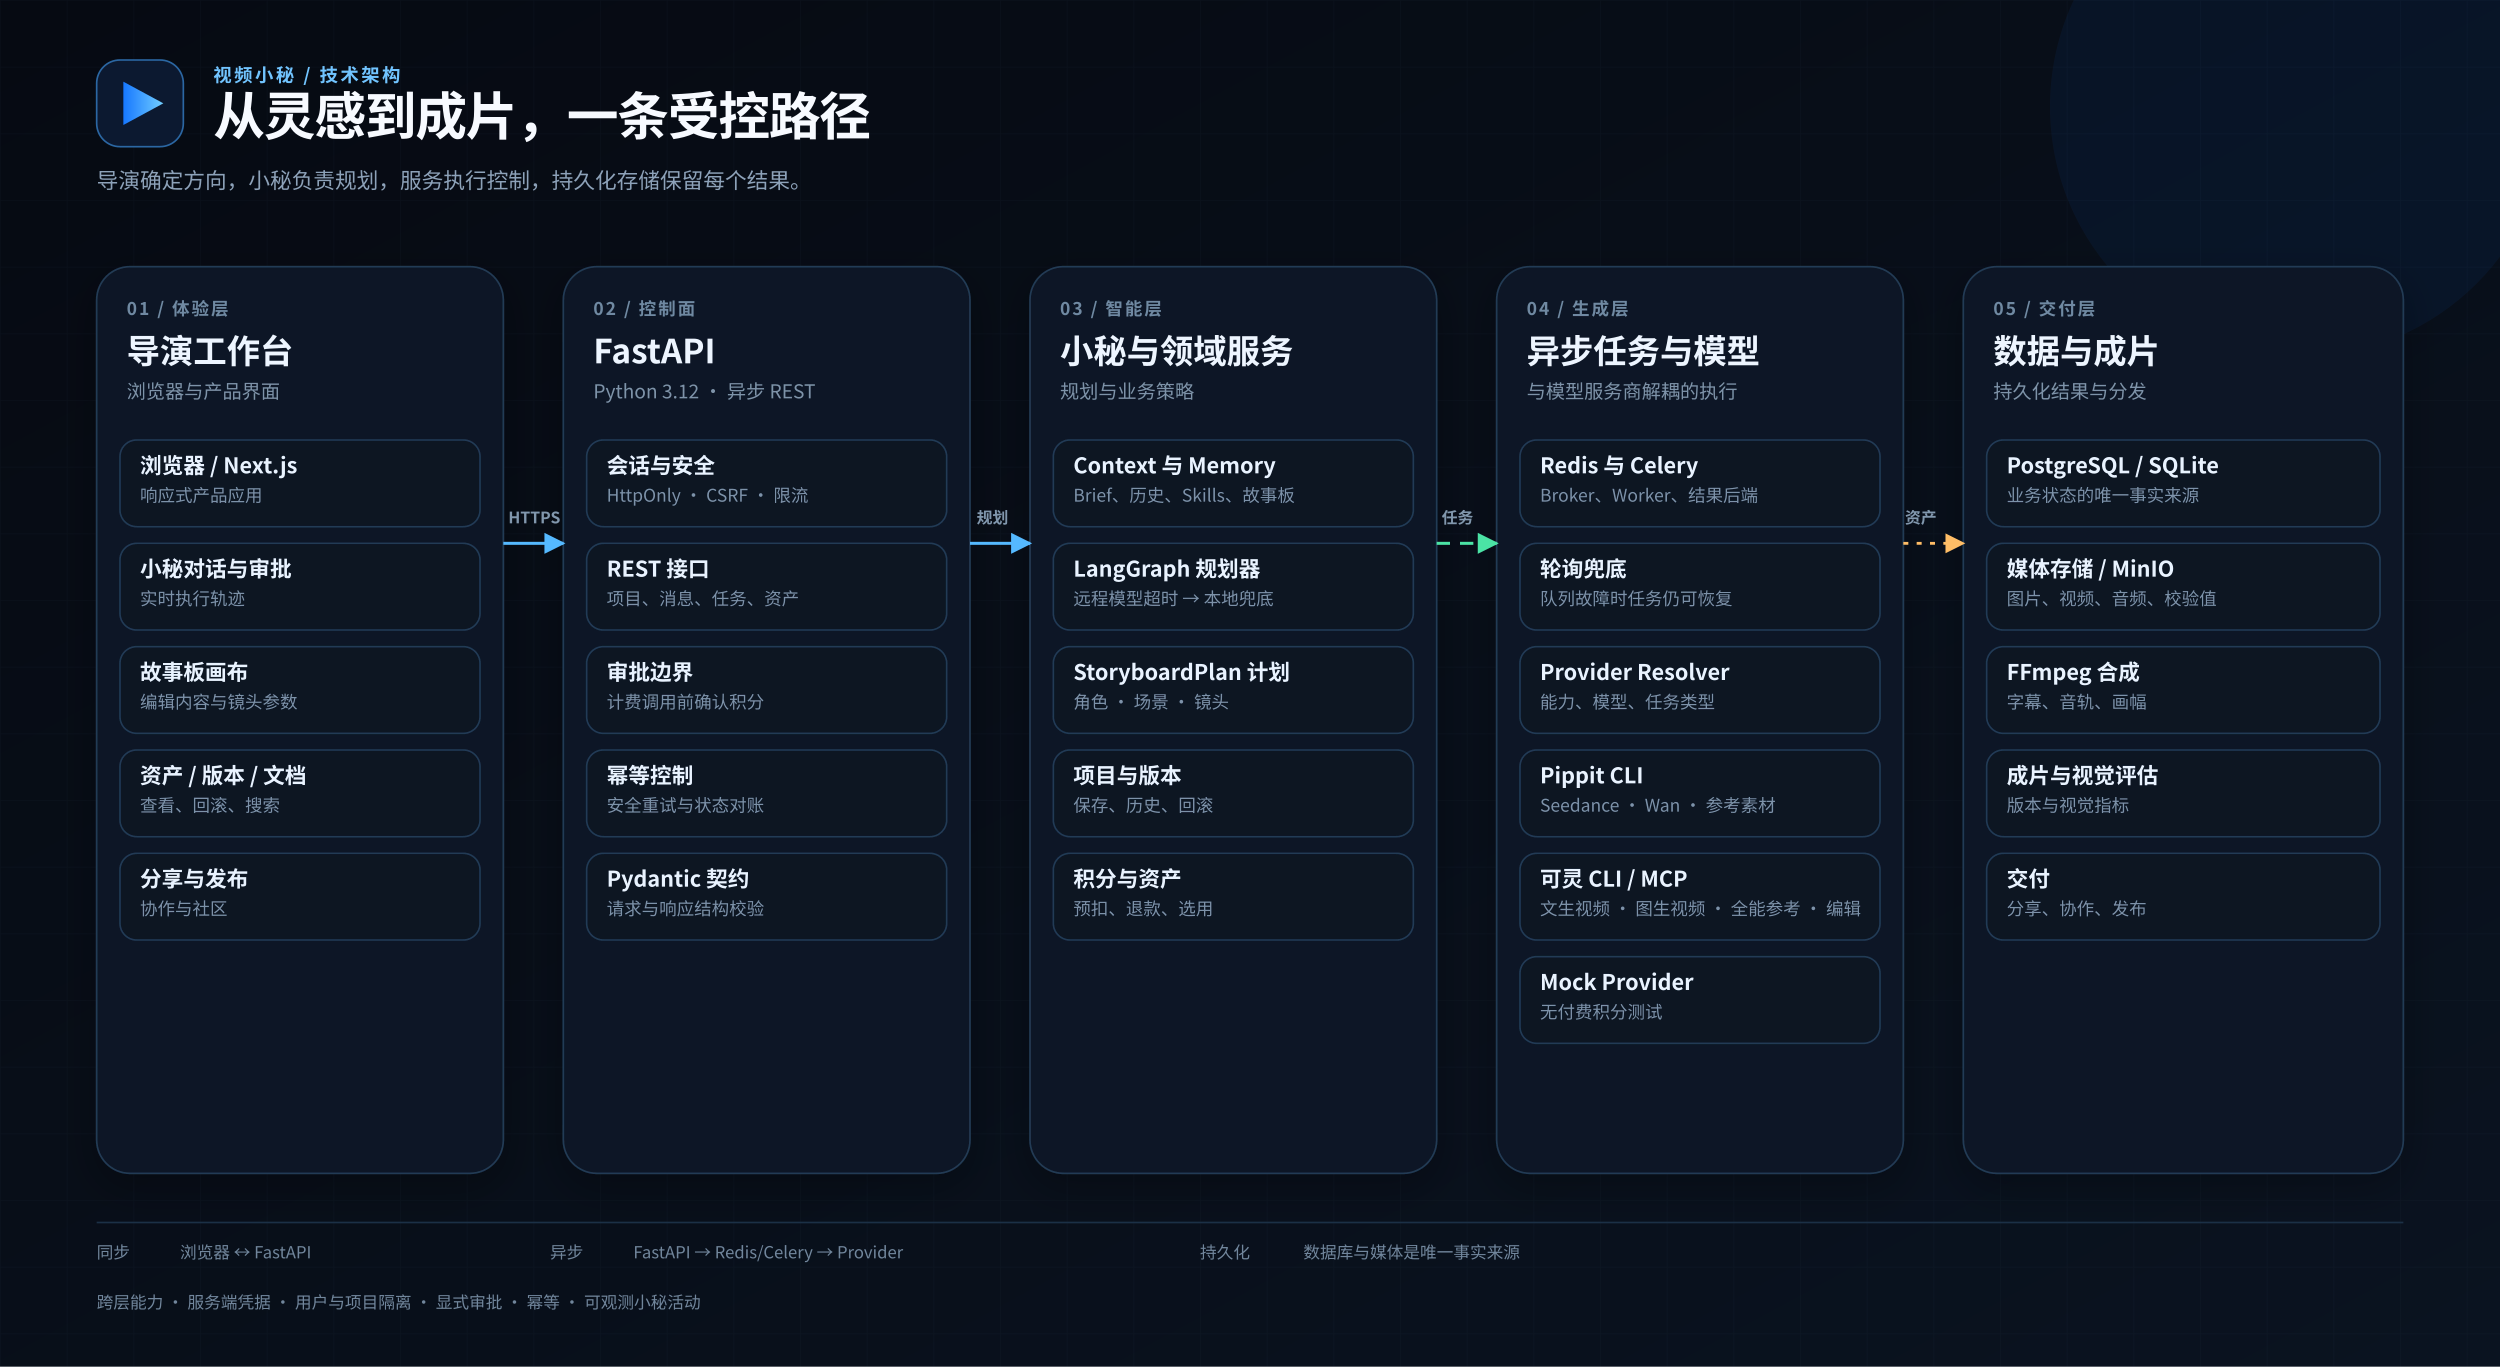
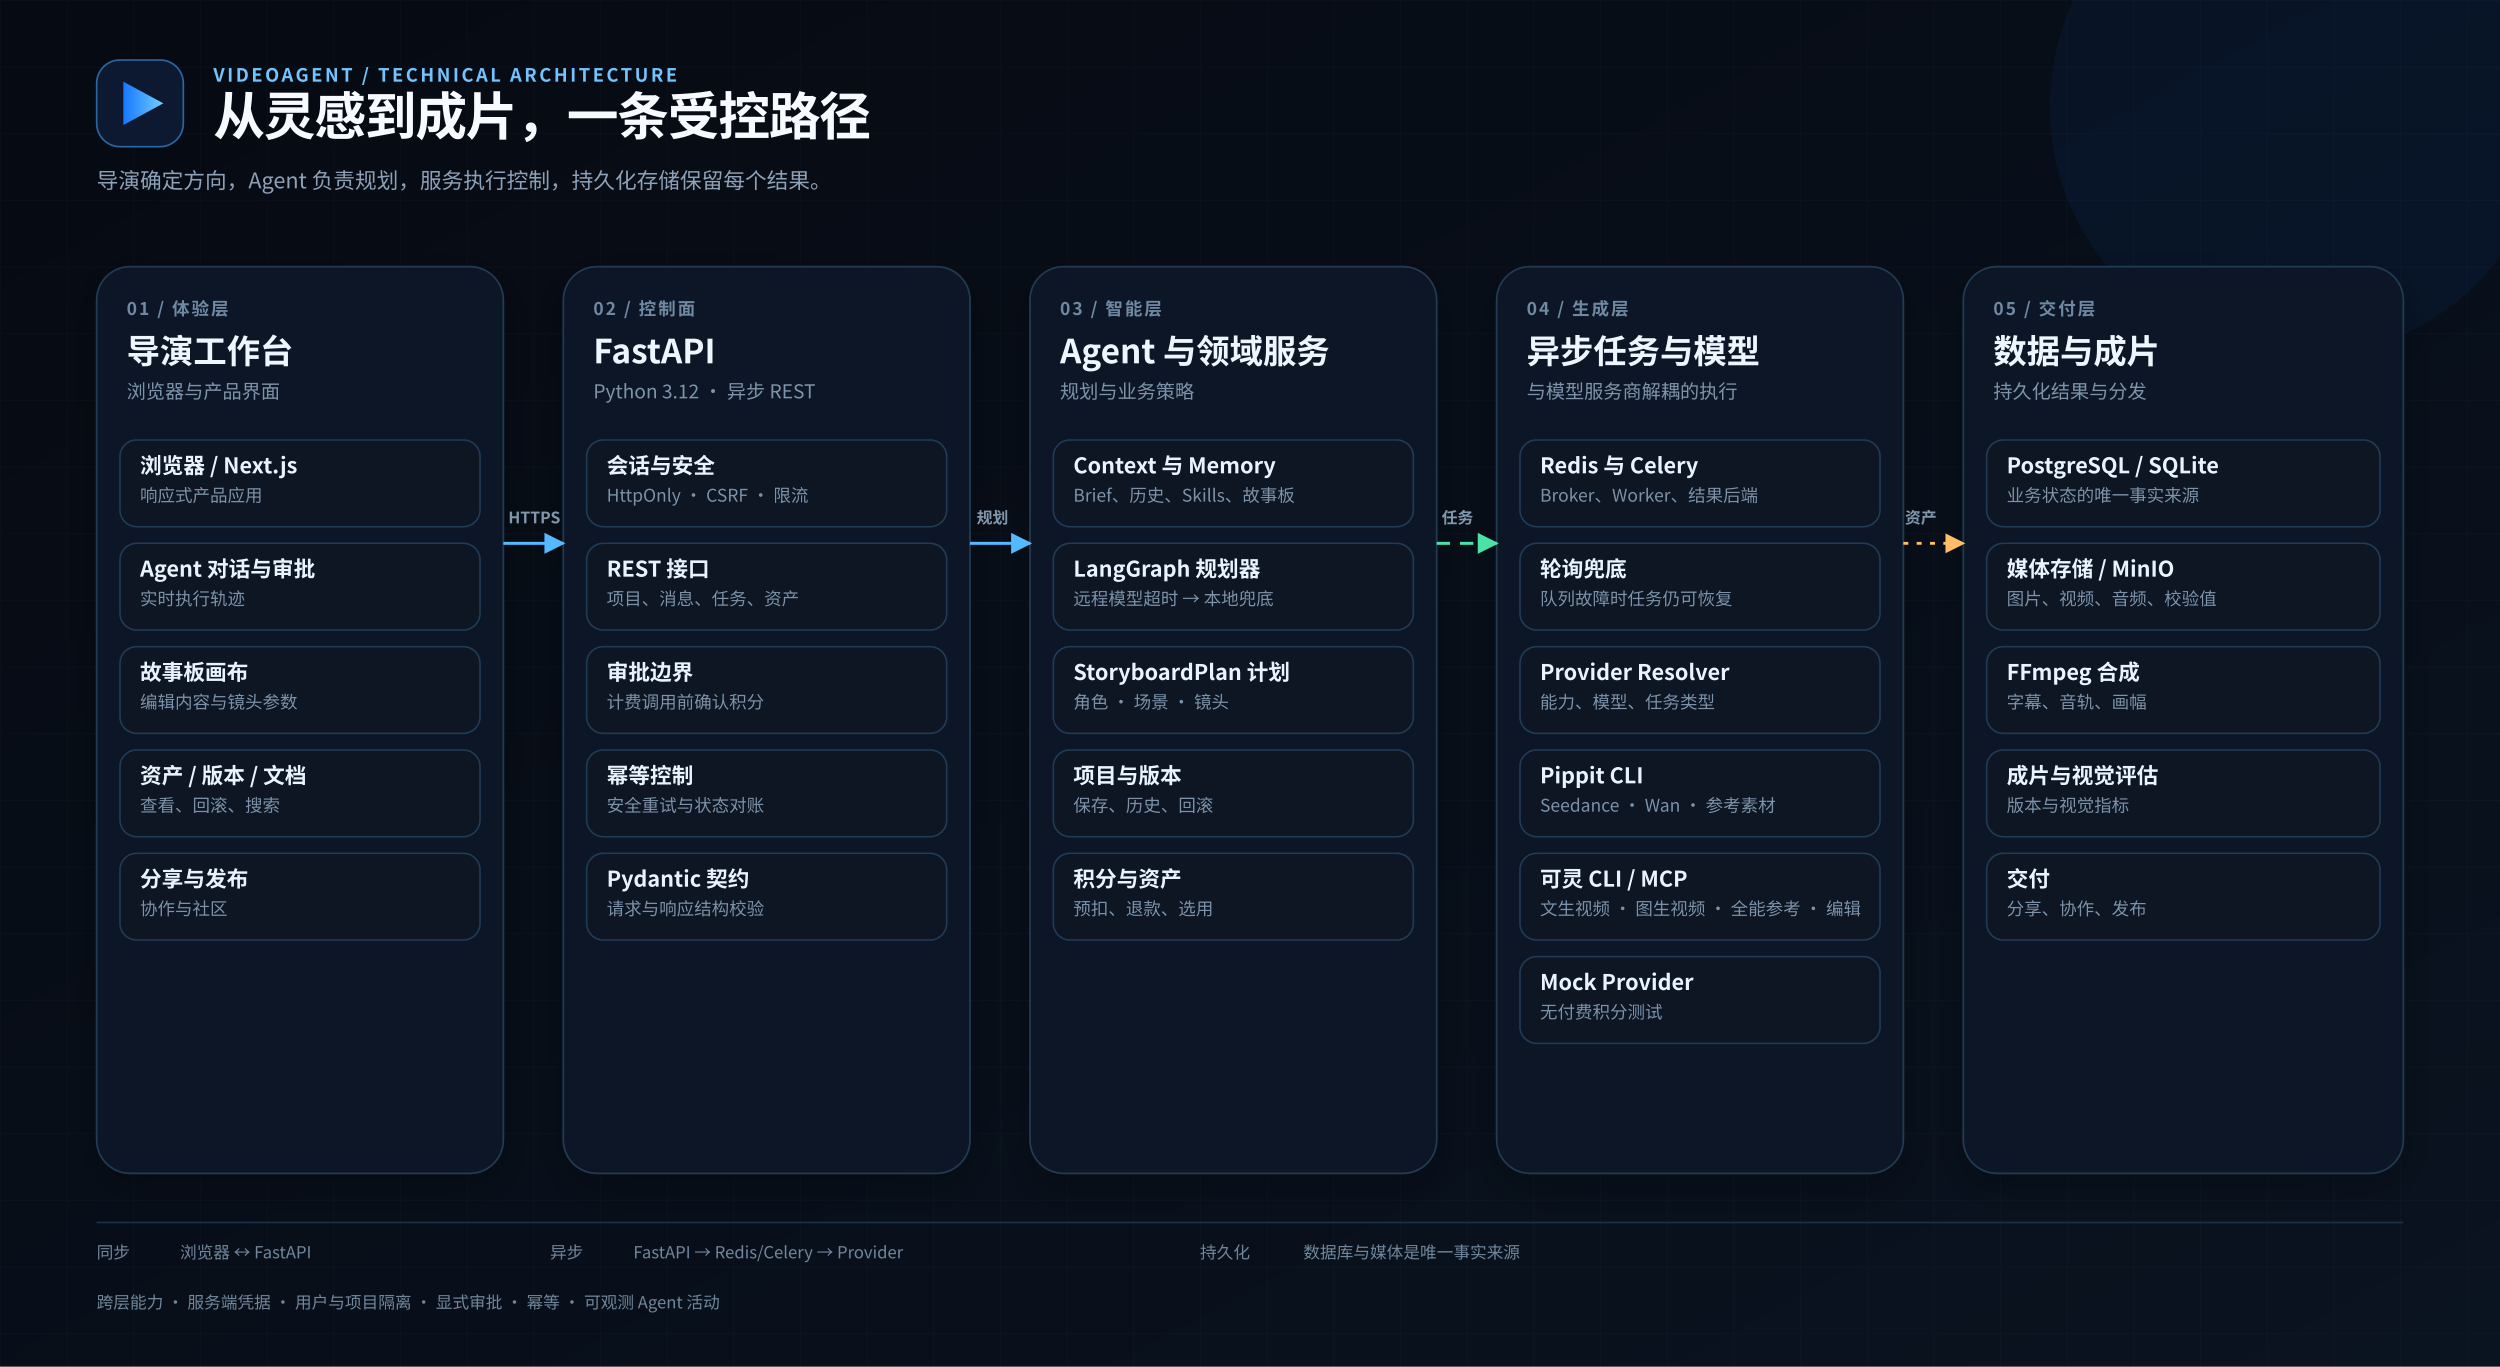
<svg xmlns="http://www.w3.org/2000/svg" width="1500" height="820" viewBox="0 0 1500 820" role="img" aria-labelledby="title desc">
  <defs>
    <linearGradient id="bg" x1="0" y1="0" x2="1" y2="1">
      <stop offset="0" stop-color="#060a12" />
      <stop offset="1" stop-color="#0a1320" />
    </linearGradient>
    <linearGradient id="logo" x1="0" y1="0" x2="1" y2="0">
      <stop offset="0" stop-color="#1677ff" />
      <stop offset="1" stop-color="#72ceff" />
    </linearGradient>
    <pattern id="grid" width="40" height="40" patternUnits="userSpaceOnUse">
      <path d="M40 0H0V40" fill="none" stroke="#b7d8ff" stroke-opacity=".025" />
    </pattern>
    <filter id="shadow" x="-15%" y="-15%" width="130%" height="140%">
      <feDropShadow dx="0" dy="8" stdDeviation="12" flood-color="#000" flood-opacity=".28" />
    </filter>
    <marker id="blue" viewBox="0 0 10 10" refX="9" refY="5" markerWidth="7" markerHeight="7" orient="auto">
      <path d="M0 0L10 5L0 10Z" fill="#55b9ff" />
    </marker>
    <marker id="green" viewBox="0 0 10 10" refX="9" refY="5" markerWidth="7" markerHeight="7" orient="auto">
      <path d="M0 0L10 5L0 10Z" fill="#4be3a5" />
    </marker>
    <marker id="amber" viewBox="0 0 10 10" refX="9" refY="5" markerWidth="7" markerHeight="7" orient="auto">
      <path d="M0 0L10 5L0 10Z" fill="#ffbd66" />
    </marker>
    <style>
      text { font-family: "Microsoft YaHei", "PingFang SC", "Noto Sans CJK SC", Manrope, sans-serif; }
      .brand { fill:#f7faff; font-size:31px; font-weight:700; letter-spacing:-.7px; }
      .kicker { fill:#71c4ff; font-size:11px; font-weight:700; letter-spacing:1.5px; }
      .subtitle { fill:#8da2b9; font-size:13px; }
      .step { fill:#6f89a2; font-size:10.5px; font-weight:700; letter-spacing:1.2px; }
      .column { fill:#edf5ff; font-size:20px; font-weight:700; }
      .column-sub { fill:#7e93a9; font-size:11.5px; }
      .chip { fill:#0a1422; stroke:#213a55; }
      .chip-title { fill:#e9f3ff; font-size:13px; font-weight:650; }
      .chip-copy { fill:#7d92a9; font-size:10.5px; }
      .card { fill:#0d1726; stroke:#243b55; }
      .flow { fill:none; stroke:#55b9ff; stroke-width:1.8; marker-end:url(#blue); }
      .flow-async { fill:none; stroke:#4be3a5; stroke-width:1.8; stroke-dasharray:8 6; marker-end:url(#green); }
      .flow-data { fill:none; stroke:#ffbd66; stroke-width:1.7; stroke-dasharray:3 5; marker-end:url(#amber); }
      .flow-label { fill:#8197ad; font-size:9.5px; font-weight:600; }
      .footer { fill:#71869c; font-size:10px; }
    </style>
  </defs>
  <rect width="1500" height="820" fill="url(#bg)" />
  <rect width="1500" height="820" fill="url(#grid)" />
  <circle cx="1380" cy="64" r="150" fill="#1677ff" opacity=".065" />
  <g transform="translate(58 36)">
    <rect width="52" height="52" rx="14" fill="#0c1930" stroke="#2b67a3" />
    <path d="M16 13L40 26L16 39Z" fill="url(#logo)" />
-     <text x="70" y="13" class="kicker">视频小秘 / 技术架构</text>
+     <text x="70" y="13" class="kicker">VIDEOAGENT / TECHNICAL ARCHITECTURE</text>
    <text x="70" y="45" class="brand">从灵感到成片，一条受控路径</text>
-     <text x="0" y="77" class="subtitle">导演确定方向，小秘负责规划，服务执行控制，持久化存储保留每个结果。</text>
+     <text x="0" y="77" class="subtitle">导演确定方向，Agent 负责规划，服务执行控制，持久化存储保留每个结果。</text>
  </g>
  <g transform="translate(58 160)" filter="url(#shadow)">
    <rect width="244" height="544" rx="20" class="card" />
    <text x="18" y="29" class="step">01 / 体验层</text>
    <text x="18" y="58" class="column">导演工作台</text>
    <text x="18" y="79" class="column-sub">浏览器与产品界面</text>
    <g transform="translate(14 104)">
      <rect width="216" height="52" rx="10" class="chip" />
      <text x="12" y="20" class="chip-title">浏览器 / Next.js</text>
      <text x="12" y="37" class="chip-copy">响应式产品应用</text>
      <rect y="62" width="216" height="52" rx="10" class="chip" />
-       <text x="12" y="82" class="chip-title">小秘对话与审批</text>
+       <text x="12" y="82" class="chip-title">Agent 对话与审批</text>
      <text x="12" y="99" class="chip-copy">实时执行轨迹</text>
      <rect y="124" width="216" height="52" rx="10" class="chip" />
      <text x="12" y="144" class="chip-title">故事板画布</text>
      <text x="12" y="161" class="chip-copy">编辑内容与镜头参数</text>
      <rect y="186" width="216" height="52" rx="10" class="chip" />
      <text x="12" y="206" class="chip-title">资产 / 版本 / 文档</text>
      <text x="12" y="223" class="chip-copy">查看、回滚、搜索</text>
      <rect y="248" width="216" height="52" rx="10" class="chip" />
      <text x="12" y="268" class="chip-title">分享与发布</text>
      <text x="12" y="285" class="chip-copy">协作与社区</text>
    </g>
  </g>
  <g transform="translate(338 160)" filter="url(#shadow)">
    <rect width="244" height="544" rx="20" class="card" />
    <text x="18" y="29" class="step">02 / 控制面</text>
    <text x="18" y="58" class="column">FastAPI</text>
    <text x="18" y="79" class="column-sub">Python 3.12 · 异步 REST</text>
    <g transform="translate(14 104)">
      <rect width="216" height="52" rx="10" class="chip" />
      <text x="12" y="20" class="chip-title">会话与安全</text>
      <text x="12" y="37" class="chip-copy">HttpOnly · CSRF · 限流</text>
      <rect y="62" width="216" height="52" rx="10" class="chip" />
      <text x="12" y="82" class="chip-title">REST 接口</text>
      <text x="12" y="99" class="chip-copy">项目、消息、任务、资产</text>
      <rect y="124" width="216" height="52" rx="10" class="chip" />
      <text x="12" y="144" class="chip-title">审批边界</text>
      <text x="12" y="161" class="chip-copy">计费调用前确认积分</text>
      <rect y="186" width="216" height="52" rx="10" class="chip" />
      <text x="12" y="206" class="chip-title">幂等控制</text>
      <text x="12" y="223" class="chip-copy">安全重试与状态对账</text>
      <rect y="248" width="216" height="52" rx="10" class="chip" />
      <text x="12" y="268" class="chip-title">Pydantic 契约</text>
      <text x="12" y="285" class="chip-copy">请求与响应结构校验</text>
    </g>
  </g>
  <g transform="translate(618 160)" filter="url(#shadow)">
    <rect width="244" height="544" rx="20" class="card" stroke="#2b6ca6" />
    <text x="18" y="29" class="step">03 / 智能层</text>
-     <text x="18" y="58" class="column">小秘与领域服务</text>
+     <text x="18" y="58" class="column">Agent 与领域服务</text>
    <text x="18" y="79" class="column-sub">规划与业务策略</text>
    <g transform="translate(14 104)">
      <rect width="216" height="52" rx="10" class="chip" />
      <text x="12" y="20" class="chip-title">Context 与 Memory</text>
      <text x="12" y="37" class="chip-copy">Brief、历史、Skills、故事板</text>
      <rect y="62" width="216" height="52" rx="10" class="chip" />
      <text x="12" y="82" class="chip-title">LangGraph 规划器</text>
      <text x="12" y="99" class="chip-copy">远程模型超时 → 本地兜底</text>
      <rect y="124" width="216" height="52" rx="10" class="chip" />
      <text x="12" y="144" class="chip-title">StoryboardPlan 计划</text>
      <text x="12" y="161" class="chip-copy">角色 · 场景 · 镜头</text>
      <rect y="186" width="216" height="52" rx="10" class="chip" />
      <text x="12" y="206" class="chip-title">项目与版本</text>
      <text x="12" y="223" class="chip-copy">保存、历史、回滚</text>
      <rect y="248" width="216" height="52" rx="10" class="chip" />
      <text x="12" y="268" class="chip-title">积分与资产</text>
      <text x="12" y="285" class="chip-copy">预扣、退款、选用</text>
    </g>
  </g>
  <g transform="translate(898 160)" filter="url(#shadow)">
    <rect width="244" height="544" rx="20" class="card" stroke="#28735a" />
    <text x="18" y="29" class="step" fill="#4be3a5">04 / 生成层</text>
    <text x="18" y="58" class="column">异步任务与模型</text>
    <text x="18" y="79" class="column-sub">与模型服务商解耦的执行</text>
    <g transform="translate(14 104)">
      <rect width="216" height="52" rx="10" class="chip" />
      <text x="12" y="20" class="chip-title">Redis 与 Celery</text>
      <text x="12" y="37" class="chip-copy">Broker、Worker、结果后端</text>
      <rect y="62" width="216" height="52" rx="10" class="chip" />
      <text x="12" y="82" class="chip-title">轮询兜底</text>
      <text x="12" y="99" class="chip-copy">队列故障时任务仍可恢复</text>
      <rect y="124" width="216" height="52" rx="10" class="chip" />
      <text x="12" y="144" class="chip-title">Provider Resolver</text>
      <text x="12" y="161" class="chip-copy">能力、模型、任务类型</text>
      <rect y="186" width="216" height="52" rx="10" class="chip" />
      <text x="12" y="206" class="chip-title">Pippit CLI</text>
      <text x="12" y="223" class="chip-copy">Seedance · Wan · 参考素材</text>
      <rect y="248" width="216" height="52" rx="10" class="chip" />
      <text x="12" y="268" class="chip-title">可灵 CLI / MCP</text>
      <text x="12" y="285" class="chip-copy">文生视频 · 图生视频 · 全能参考 · 编辑</text>
      <rect y="310" width="216" height="52" rx="10" class="chip" />
      <text x="12" y="330" class="chip-title">Mock Provider</text>
      <text x="12" y="347" class="chip-copy">无付费积分测试</text>
    </g>
  </g>
  <g transform="translate(1178 160)" filter="url(#shadow)">
    <rect width="264" height="544" rx="20" class="card" stroke="#8e5c26" />
    <text x="18" y="29" class="step" fill="#ffbd66">05 / 交付层</text>
    <text x="18" y="58" class="column">数据与成片</text>
    <text x="18" y="79" class="column-sub">持久化结果与分发</text>
    <g transform="translate(14 104)">
      <rect width="236" height="52" rx="10" class="chip" />
      <text x="12" y="20" class="chip-title">PostgreSQL / SQLite</text>
      <text x="12" y="37" class="chip-copy">业务状态的唯一事实来源</text>
      <rect y="62" width="236" height="52" rx="10" class="chip" />
      <text x="12" y="82" class="chip-title">媒体存储 / MinIO</text>
      <text x="12" y="99" class="chip-copy">图片、视频、音频、校验值</text>
      <rect y="124" width="236" height="52" rx="10" class="chip" />
      <text x="12" y="144" class="chip-title">FFmpeg 合成</text>
      <text x="12" y="161" class="chip-copy">字幕、音轨、画幅</text>
      <rect y="186" width="236" height="52" rx="10" class="chip" />
      <text x="12" y="206" class="chip-title">成片与视觉评估</text>
      <text x="12" y="223" class="chip-copy">版本与视觉指标</text>
      <rect y="248" width="236" height="52" rx="10" class="chip" />
      <text x="12" y="268" class="chip-title">交付</text>
      <text x="12" y="285" class="chip-copy">分享、协作、发布</text>
    </g>
  </g>
  <path d="M302 326H338" class="flow" />
  <path d="M582 326H618" class="flow" />
  <path d="M862 326H898" class="flow-async" />
  <path d="M1142 326H1178" class="flow-data" />
  <text x="305" y="314" class="flow-label">HTTPS</text>
  <text x="586" y="314" class="flow-label">规划</text>
  <text x="865" y="314" class="flow-label">任务</text>
  <text x="1143" y="314" class="flow-label">资产</text>
  <rect x="58" y="733" width="1384" height="1" fill="#1b3046" />
  <text x="58" y="755" class="footer">同步</text>
  <text x="108" y="755" class="footer">浏览器 ↔ FastAPI</text>
  <text x="330" y="755" class="footer">异步</text>
  <text x="380" y="755" class="footer">FastAPI → Redis/Celery → Provider</text>
  <text x="720" y="755" class="footer">持久化</text>
  <text x="782" y="755" class="footer">数据库与媒体是唯一事实来源</text>
-   <text x="58" y="785" class="footer">跨层能力  ·  服务端凭据  ·  用户与项目隔离  ·  显式审批  ·  幂等  ·  可观测小秘活动</text>
+   <text x="58" y="785" class="footer">跨层能力  ·  服务端凭据  ·  用户与项目隔离  ·  显式审批  ·  幂等  ·  可观测 Agent 活动</text>
</svg>
